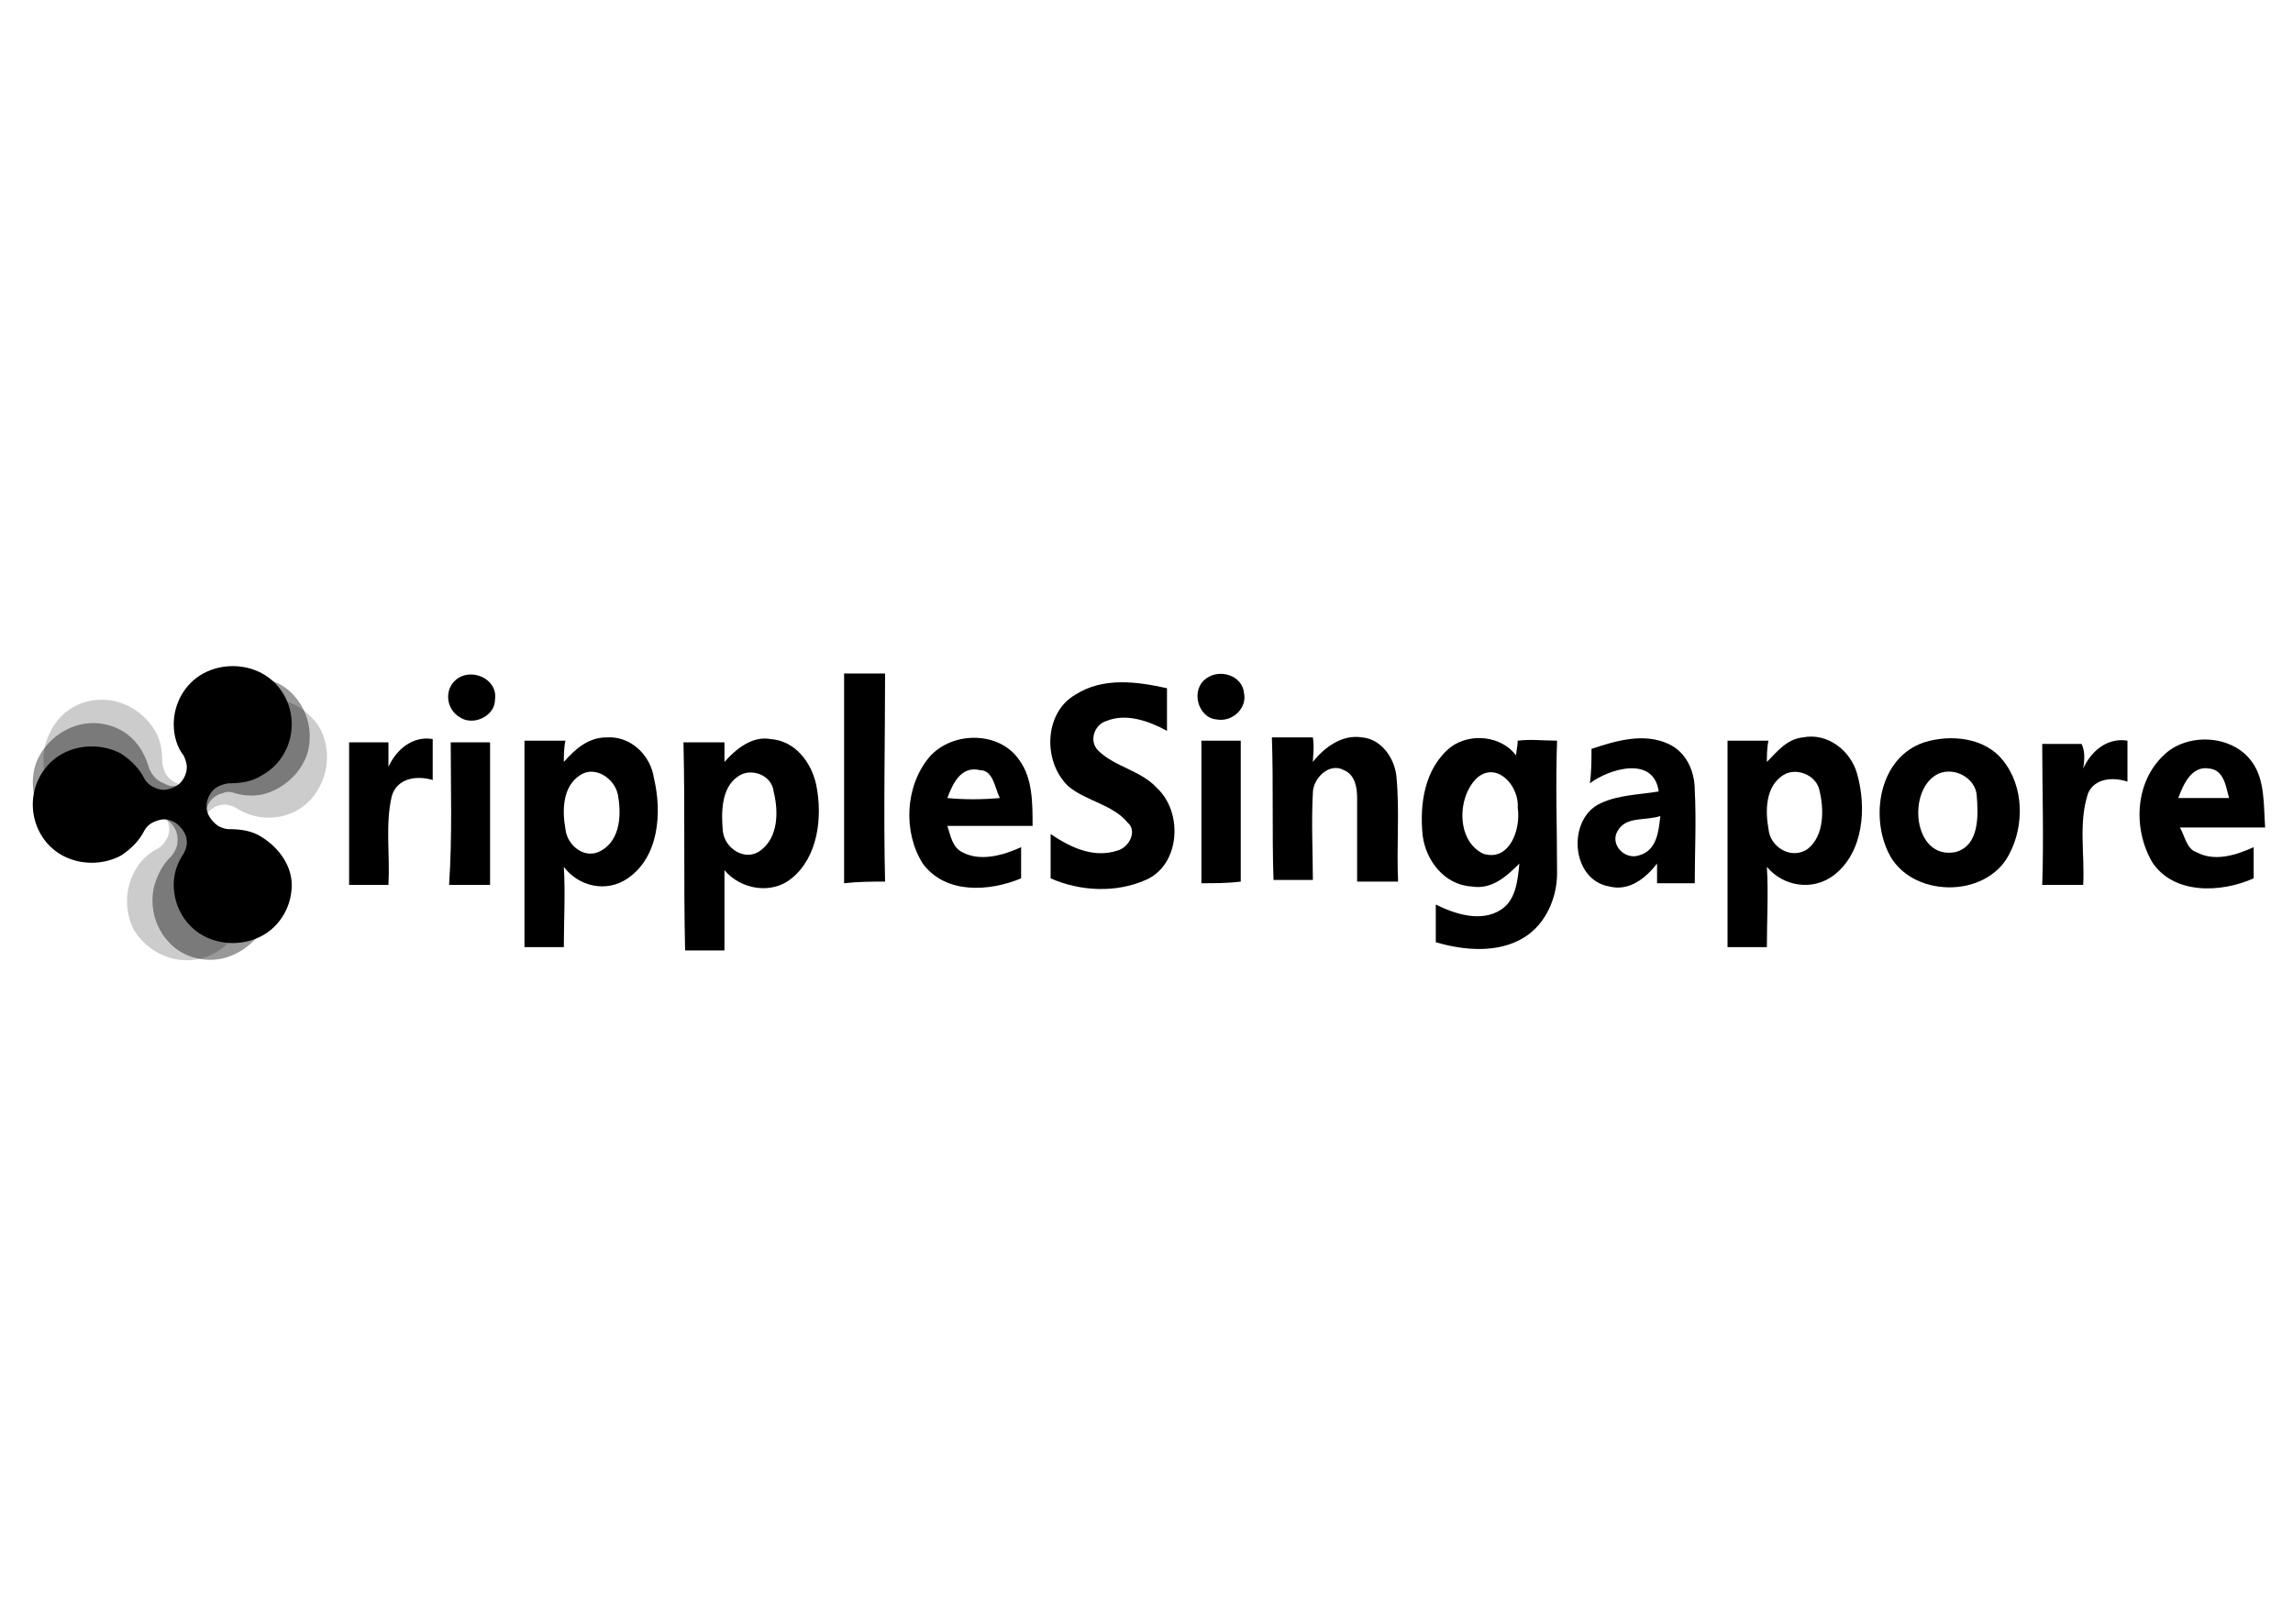
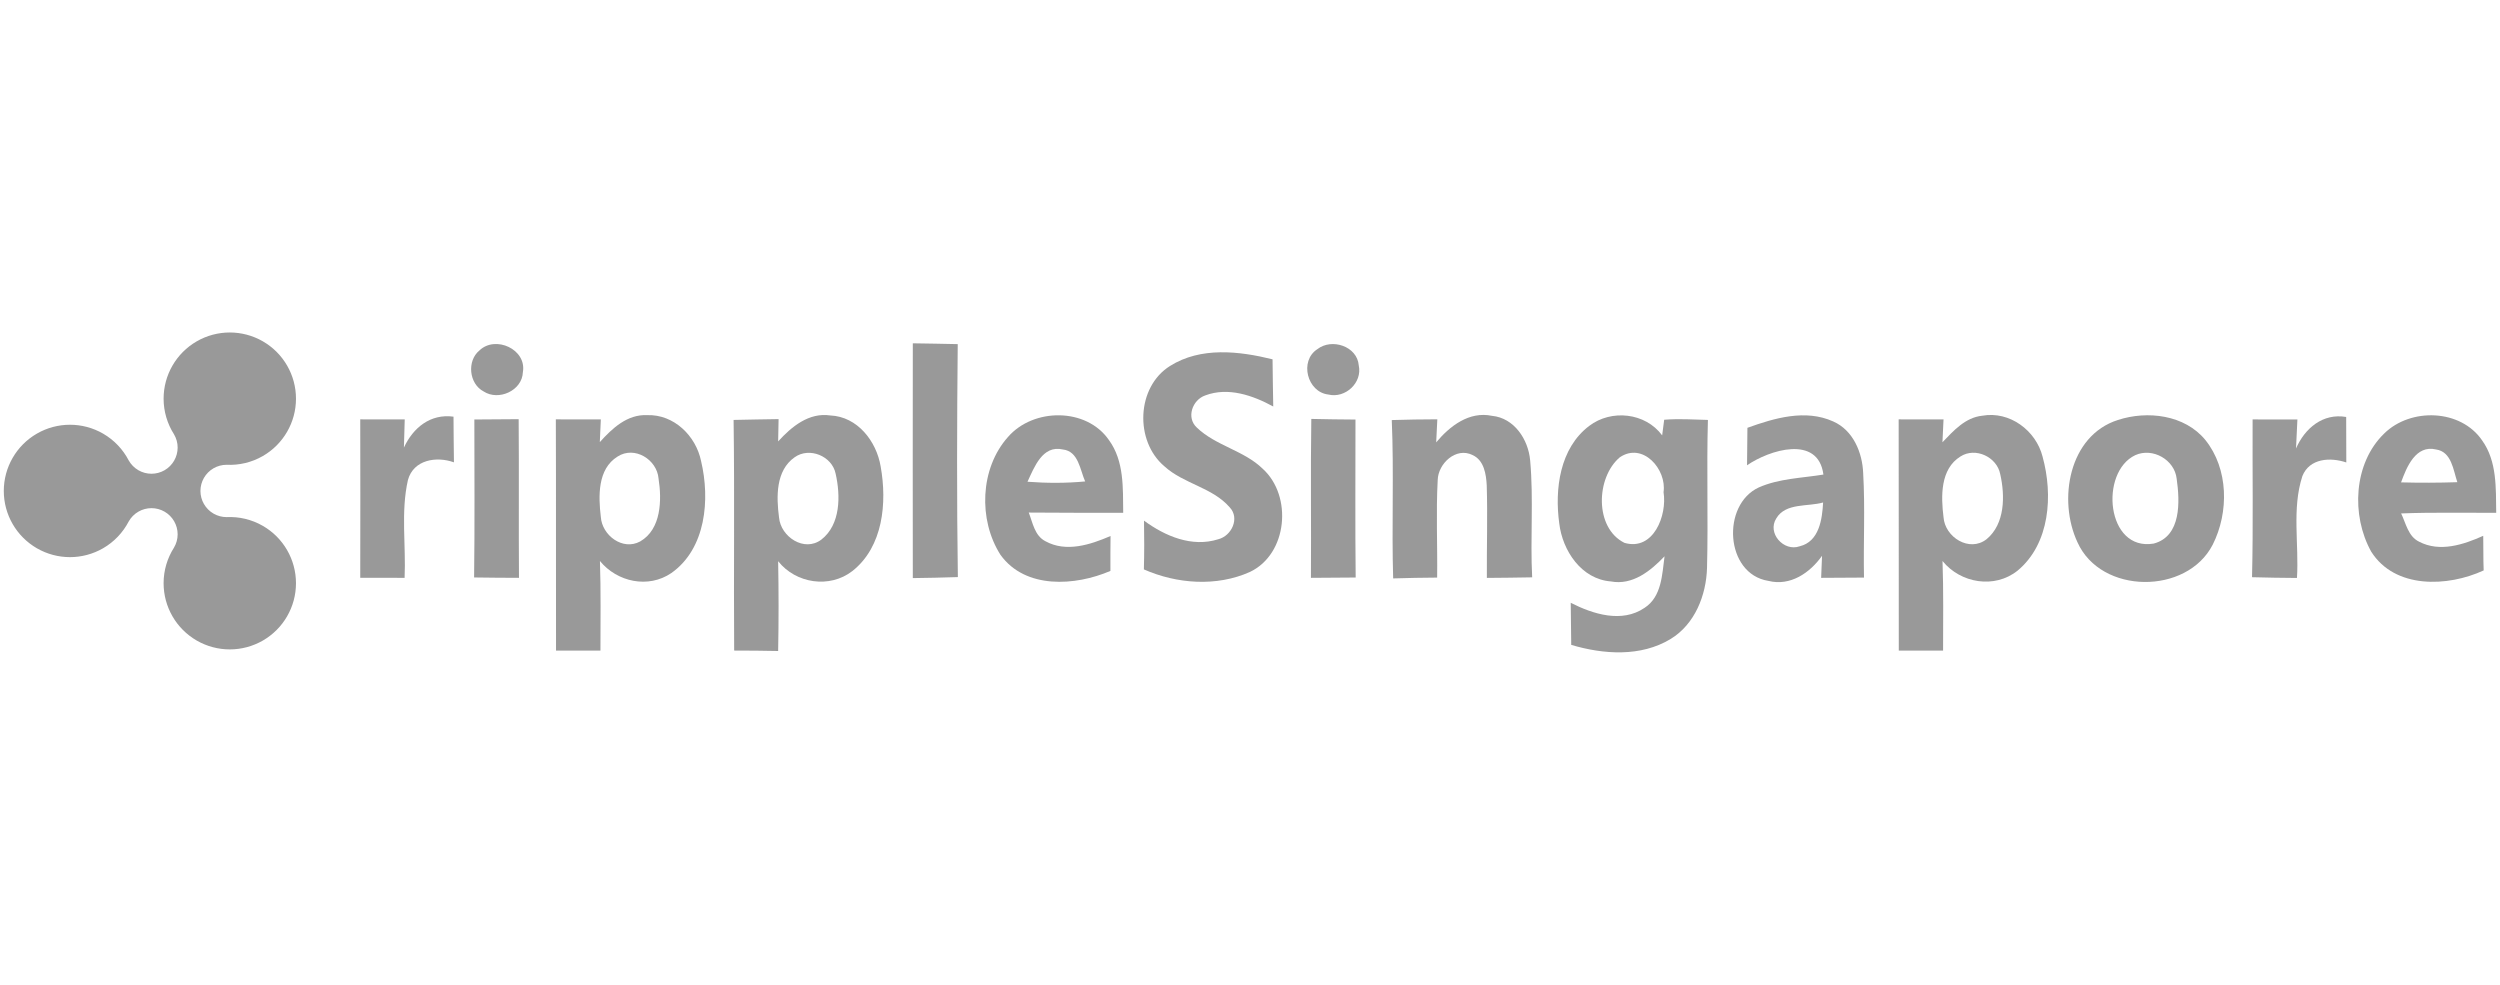
- <svg xmlns="http://www.w3.org/2000/svg" version="1.1" id="Layer_1" x="0px" y="0px" viewBox="0 0 139.9 99.1" enable-background="new 0 0 139.9 99.1" xml:space="preserve">
-   <g>
-     <rect x="0" y="0" fill="none" width="139.9" height="99.1" />
+ <svg xmlns="http://www.w3.org/2000/svg" version="1.1" x="0px" y="0px" viewBox="0 0 660 260" style="enable-background:new 0 0 660 260;" xml:space="preserve">
+   <g id="ripplesingapore.logo.grayscale">
    <g>
-       <path opacity="0.2" d="M14.5,53.1c-0.4-0.6-0.9-1.1-1.5-1.4c-0.2-0.1-0.4-0.3-0.5-0.5c-0.3-0.4-0.3-1,0-1.4s0.7-0.7,1.2-0.7    c0.3,0,0.5,0.1,0.7,0.2c0.6,0.4,1.3,0.6,2,0.6c1.3,0,2.5-0.7,3.1-1.9c0.6-1.1,0.6-2.5,0-3.6c-0.7-1.1-1.9-1.8-3.2-1.8    c-1.3,0-2.5,0.7-3.1,1.9c-0.3,0.6-0.5,1.3-0.5,2c0,0.3-0.1,0.5-0.2,0.7c-0.2,0.4-0.7,0.7-1.2,0.7c-0.3,0-0.5-0.1-0.7-0.2    c-0.2-0.1-0.4-0.3-0.5-0.5c-0.1-0.2-0.2-0.5-0.2-0.7c0-0.7-0.1-1.4-0.5-2c-0.7-1.1-1.9-1.8-3.2-1.8c-1.3,0-2.5,0.7-3.1,1.9    c-0.6,1.1-0.6,2.5,0,3.6c0.7,1.1,1.9,1.8,3.2,1.8c0.7,0,1.4-0.2,1.9-0.6c0.2-0.1,0.5-0.2,0.7-0.2c0.3,0,0.5,0.1,0.7,0.2    c0.2,0.1,0.4,0.3,0.5,0.5c0.3,0.4,0.3,1,0,1.4c-0.1,0.2-0.3,0.4-0.5,0.5c-0.6,0.3-1.1,0.8-1.4,1.4c-0.6,1.1-0.6,2.5,0,3.6    c0.7,1.1,1.9,1.8,3.2,1.8c1.3,0,2.5-0.7,3.1-1.9C15.1,55.6,15.1,54.2,14.5,53.1z" />
-       <path opacity="0.4" d="M15.4,52.1c-0.5-0.5-1.1-0.8-1.8-0.9c-0.2-0.1-0.5-0.2-0.6-0.4c-0.4-0.4-0.5-0.9-0.4-1.4    c0.1-0.5,0.5-0.9,1-1c0.2-0.1,0.5-0.1,0.7,0c0.7,0.2,1.4,0.2,2,0c1.2-0.4,2.2-1.4,2.5-2.6c0.3-1.3-0.1-2.6-1-3.5    c-0.9-0.9-2.3-1.2-3.5-0.8c-1.2,0.4-2.2,1.4-2.5,2.6c-0.2,0.7-0.1,1.4,0.1,2c0.1,0.2,0.1,0.5,0,0.8c-0.1,0.5-0.5,0.9-1,1    c-0.2,0.1-0.5,0.1-0.7,0c-0.2-0.1-0.5-0.2-0.7-0.4c-0.2-0.2-0.3-0.4-0.4-0.6c-0.2-0.7-0.5-1.3-1-1.8c-0.9-0.9-2.3-1.2-3.5-0.8    c-1.2,0.4-2.2,1.4-2.5,2.6c-0.3,1.3,0.1,2.6,1,3.5c0.9,0.9,2.3,1.2,3.5,0.8c0.7-0.2,1.3-0.6,1.7-1.1C8.5,50,8.7,49.9,9,49.8    c0.2-0.1,0.5-0.1,0.7,0c0.2,0.1,0.5,0.2,0.7,0.4c0.4,0.4,0.5,0.9,0.4,1.4c-0.1,0.3-0.2,0.5-0.4,0.7c-0.5,0.5-0.8,1.1-1,1.8    c-0.3,1.3,0.1,2.6,1,3.5c0.9,0.9,2.3,1.2,3.5,0.8c1.2-0.4,2.2-1.4,2.5-2.6C16.7,54.4,16.3,53,15.4,52.1z" />
      <g>
-         <path d="M51.5,41.1c0.8,0,1.6,0,2.5,0c0,4.2-0.1,8.5,0,12.7c-0.8,0-1.6,0-2.5,0.1C51.5,49.7,51.5,45.4,51.5,41.1z" />
-         <path d="M27.8,41.5c0.9-0.8,2.6-0.1,2.4,1.2c0,1-1.3,1.6-2.1,1.1C27.2,43.3,27.1,42.1,27.8,41.5z" />
-         <path d="M73.6,41.4c0.8-0.6,2.2-0.2,2.3,0.9c0.2,0.9-0.7,1.8-1.7,1.6C73.1,43.8,72.6,42.1,73.6,41.4z" />
-         <path d="M65.6,42.4c1.7-1.1,3.8-0.8,5.6-0.4c0,0.9,0,1.7,0,2.6c-1.1-0.6-2.5-1.1-3.7-0.6c-0.7,0.2-1.1,1.2-0.5,1.8     c1,1,2.6,1.2,3.6,2.3c1.6,1.5,1.4,4.7-0.7,5.6c-1.8,0.8-4,0.7-5.8-0.1c0-0.9,0-1.8,0-2.7c1.2,0.8,2.6,1.5,4.1,1     c0.7-0.2,1.2-1.2,0.6-1.7c-0.9-1.1-2.5-1.3-3.6-2.2C63.6,46.5,63.7,43.5,65.6,42.4z" />
        <g>
-           <path d="M34.4,46.5c0.7-0.8,1.5-1.5,2.6-1.5c1.5-0.1,2.7,1.1,2.9,2.5c0.5,2.1,0.3,4.8-1.6,6.1c-1.3,0.9-3,0.5-3.9-0.7      c0.1,1.6,0,3.3,0,4.9c-0.8,0-1.6,0-2.4,0c0-4.2,0-8.4,0-12.6c0.8,0,1.6,0,2.5,0C34.4,45.6,34.4,46.2,34.4,46.5z M35.4,47.3      c-1.1,0.7-1.1,2.2-0.9,3.3c0.1,1,1.2,1.9,2.2,1.3c1.2-0.7,1.2-2.3,1-3.4C37.5,47.5,36.3,46.7,35.4,47.3z" />
+           <g>
+             <path style="fill:#999999;" d="M240.981,90.633c3.943,0.067,7.902,0.116,11.861,0.216c-0.2,20.495-0.266,41.007,0.033,61.502       c-3.959,0.15-7.935,0.2-11.894,0.266C240.948,131.956,240.964,111.294,240.981,90.633z" />
+           </g>
+           <g>
+             <path style="fill:#999999;" d="M126.578,92.513c4.209-4.059,12.527-0.299,11.462,5.739c-0.166,4.874-6.421,7.669-10.364,5.09       C123.8,101.313,123.218,95.257,126.578,92.513z" />
+           </g>
+           <g>
+             <path style="fill:#999999;" d="M347.782,92.18c3.793-2.978,10.53-0.782,10.93,4.292c0.998,4.575-3.56,8.767-8.018,7.686       C345.087,103.525,342.974,95.274,347.782,92.18z" />
+           </g>
+           <g>
+             <path style="fill:#999999;" d="M308.904,96.605c8.102-5.09,18.216-3.926,27.049-1.747c0.067,4.159,0.083,8.301,0.183,12.46       c-5.39-2.944-11.911-5.207-17.95-2.928c-3.41,1.181-5.074,5.872-2.229,8.484c5.007,4.824,12.427,6.022,17.417,10.896       c7.902,7.187,6.554,22.491-3.377,27.216c-8.817,3.959-19.297,3.177-28.014-0.665c0.116-4.292,0.116-8.584,0.033-12.876       c5.556,4.092,12.676,7.137,19.63,4.908c3.493-0.882,5.723-5.556,2.994-8.418c-4.542-5.257-12.144-6.188-17.218-10.813       C299.505,116.468,299.987,102.161,308.904,96.605z" />
+           </g>
+           <g>
+             <g>
+               <path style="fill:#999999;" d="M158.352,116.717c3.261-3.627,7.236-7.37,12.493-7.12c7.053-0.25,12.876,5.456,14.24,12.127        c2.396,10.081,1.314,23.107-7.852,29.561c-6.089,4.159-14.307,2.362-18.848-3.177c0.266,7.885,0.133,15.771,0.133,23.656        c-3.909,0-7.819,0-11.728,0c-0.05-20.345,0.033-40.691-0.05-61.053c3.959,0.017,7.919,0.017,11.878,0.017        C158.552,112.226,158.419,115.22,158.352,116.717z M163.043,120.527c-5.323,3.294-5.074,10.48-4.425,15.937        c0.316,4.874,5.789,9,10.397,6.471c5.59-3.227,5.723-10.963,4.841-16.602C173.441,121.309,167.518,117.632,163.043,120.527z" />
+             </g>
+           </g>
+           <g>
+             <g>
+               <path style="fill:#999999;" d="M193.669,110.862c3.959-0.1,7.919-0.15,11.878-0.216c-0.033,1.464-0.083,4.408-0.116,5.889        c3.51-3.876,8.135-7.702,13.758-6.854c7.187,0.299,12.211,6.821,13.308,13.491c1.713,9.516,0.665,21.177-7.469,27.582        c-5.989,4.658-14.922,3.31-19.597-2.595c0.15,7.902,0.15,15.804,0,23.706c-3.876-0.083-7.736-0.116-11.612-0.116        C193.669,151.452,193.952,131.157,193.669,110.862z M209.773,120.726c-5.007,3.51-4.824,10.464-4.109,15.887        c0.449,5.107,6.671,9.249,11.179,5.839c5.124-3.993,5.074-11.628,3.76-17.417        C219.654,120.394,213.665,117.932,209.773,120.726z" />
+             </g>
+           </g>
+           <g>
+             <g>
+               <path style="fill:#999999;" d="M266.117,115.353c6.688-7.702,20.695-7.802,26.634,0.815c4.059,5.54,3.693,12.693,3.776,19.214        c-8.318-0.017-16.619,0.017-24.937-0.067c1.048,2.678,1.547,6.089,4.375,7.553c5.49,3.044,11.894,0.932,17.218-1.364        c-0.05,3.061-0.033,6.139-0.033,9.216c-9.266,3.993-22.441,4.874-29.012-4.225        C258.232,137.262,258.698,123.638,266.117,115.353z M271.258,127.181c5.057,0.383,10.164,0.399,15.222-0.083        c-1.347-3.011-1.747-7.985-5.889-8.434C275.2,117.416,273.038,123.388,271.258,127.181z" />
+             </g>
+           </g>
+           <g>
+             <path style="fill:#999999;" d="M379.156,116.784c3.593-4.309,8.717-8.268,14.723-7.004c5.889,0.566,9.599,6.255,10.081,11.761       c0.932,10.264,0,20.595,0.532,30.876c-3.976,0.083-7.968,0.116-11.961,0.15c-0.05-8.135,0.216-16.286-0.033-24.421       c-0.15-2.945-0.715-6.671-3.76-8.018c-4.359-2.179-9.066,2.262-9.183,6.588c-0.466,8.584-0.033,17.185-0.15,25.769       c-3.876,0.033-7.752,0.083-11.612,0.216c-0.416-13.941,0.233-27.881-0.366-41.805c4.009-0.133,8.018-0.183,12.028-0.2       C379.389,112.209,379.239,115.253,379.156,116.784z" />
+           </g>
+           <g>
+             <g>
+               <path style="fill:#999999;" d="M419.547,112.442c5.839-4.458,14.822-3.51,19.264,2.495c0.133-1.031,0.399-3.094,0.532-4.126        c3.826-0.299,7.686-0.067,11.545,0.05c-0.366,13.009,0.1,26.018-0.233,39.027c-0.2,7.253-3.194,14.889-9.599,18.798        c-7.885,4.791-17.75,4.092-26.251,1.564c-0.033-3.71-0.067-7.419-0.133-11.113c5.872,2.994,13.508,5.423,19.497,1.331        c4.542-2.945,4.625-8.833,5.273-13.608c-3.676,3.859-8.434,7.719-14.173,6.638c-7.785-0.599-12.776-8.118-13.625-15.321        C410.398,129.144,411.779,118.314,419.547,112.442z M427.632,120.726c-6.305,5.323-6.737,18.648,1.231,22.591        c7.669,2.213,11.296-7.286,10.314-13.375C440.059,123.887,433.688,116.618,427.632,120.726z" />
+             </g>
+           </g>
+           <g>
+             <g>
+               <path style="fill:#999999;" d="M461.319,112.941c7.153-2.579,15.305-4.991,22.641-1.68c5.273,2.312,7.719,8.218,7.919,13.674        c0.532,9.166,0.033,18.366,0.216,27.549c-3.776,0.017-7.553,0.05-11.312,0.067c0.05-1.464,0.166-4.359,0.233-5.822        c-3.194,4.525-8.401,8.085-14.174,6.621c-11.445-1.83-12.427-20.112-2.512-24.671c5.34-2.362,11.345-2.462,17.051-3.394        c-1.381-10.564-14.273-6.521-20.162-2.445C461.269,119.545,461.303,116.235,461.319,112.941z M468.955,136.83        c-2.512,3.893,1.946,8.9,6.172,7.386c5.14-1.248,5.939-7.137,6.172-11.562C477.273,133.819,471.434,132.687,468.955,136.83z" />
+             </g>
+           </g>
+           <g>
+             <g>
+               <path style="fill:#999999;" d="M512.807,116.751c2.944-3.044,6.022-6.538,10.53-7.004c7.203-1.281,14.157,3.893,15.904,10.813        c2.778,10.081,1.996,22.957-6.604,30.094c-6.055,4.841-15.039,3.344-19.813-2.545c0.283,7.885,0.15,15.771,0.15,23.656        c-3.909,0-7.802,0-11.695,0c-0.033-20.345,0.017-40.691-0.033-61.053c3.943,0.017,7.885,0.017,11.845,0.017        C513.006,112.242,512.873,115.237,512.807,116.751z M517.564,120.51c-5.357,3.31-5.157,10.53-4.475,16.02        c0.366,5.29,6.837,9.366,11.362,5.822c4.891-4.026,4.907-11.479,3.61-17.168C527.196,120.643,521.524,117.965,517.564,120.51z        " />
+             </g>
+           </g>
+           <g>
+             <g>
+               <path style="fill:#999999;" d="M559.12,110.878c7.802-2.545,17.634-1.381,23.09,5.273c6.155,7.652,6.255,19.098,1.946,27.648        c-6.837,13.292-29.511,13.159-35.7-0.632C543.25,132.055,546.128,115.02,559.12,110.878z M563.711,120.161        c-9.499,4.492-7.669,25.469,4.874,23.34c7.336-1.946,6.904-11.179,6.055-17.118        C574.092,121.375,568.319,118.081,563.711,120.161z" />
+             </g>
+           </g>
+           <g>
+             <path style="fill:#999999;" d="M606.149,118.398c2.312-5.323,7.087-9.382,13.242-8.318c0.017,4.009,0.017,8.002,0.033,12.011       c-4.225-1.431-9.715-1.115-11.595,3.593c-2.811,8.634-0.865,17.966-1.431,26.9c-3.959-0.033-7.902-0.083-11.861-0.2       c0.333-13.874,0.083-27.765,0.15-41.656c3.943,0,7.885,0,11.828,0.017C606.398,113.29,606.282,115.852,606.149,118.398z" />
+           </g>
+           <g>
+             <g>
+               <path style="fill:#999999;" d="M629.439,114.438c6.97-6.854,20.179-6.488,25.852,1.847c3.959,5.523,3.61,12.626,3.71,19.098        c-8.368,0.033-16.752-0.166-25.103,0.166c1.281,2.628,1.847,6.055,4.741,7.453c5.456,2.861,11.711,0.799,16.935-1.547        c0.067,3.044-0.017,6.089,0.116,9.133c-9.499,4.392-23.44,4.941-29.695-4.957C620.672,136.081,621.304,122.29,629.439,114.438        z M633.88,127.347c4.941,0.133,9.898,0.116,14.856-0.05c-1.065-3.144-1.497-8.035-5.606-8.634        C637.723,117.366,635.328,123.372,633.88,127.347z" />
+             </g>
+           </g>
+           <g>
+             <path style="fill:#999999;" d="M95.104,110.712c3.909,0.017,7.835,0.017,11.745,0.017c-0.067,2.479-0.133,4.957-0.216,7.436       c2.412-5.24,7.004-9,13.092-8.168c0.033,4.026,0.05,8.035,0.116,12.061c-4.608-1.664-10.663-0.715-12.144,4.658       c-1.913,8.434-0.499,17.251-0.882,25.835c-3.909-0.017-7.819-0.017-11.711-0.017C95.137,138.593,95.137,124.652,95.104,110.712       z" />
+           </g>
+           <g>
+             <path style="fill:#999999;" d="M125.231,110.745c3.909-0.017,7.802-0.033,11.695-0.083c0.116,13.957-0.017,27.931,0.083,41.888       c-3.959-0.017-7.902-0.033-11.845-0.1C125.347,138.56,125.231,124.652,125.231,110.745z" />
+           </g>
+           <g>
+             <path style="fill:#999999;" d="M346.085,152.55c0.1-13.991-0.116-27.964,0.1-41.955c3.893,0.1,7.769,0.133,11.662,0.166       c0,13.907-0.1,27.798,0.05,41.705C353.953,152.517,350.011,152.534,346.085,152.55z" />
+           </g>
        </g>
-         <g>
-           <path d="M41.7,45.3c0.8,0,1.6,0,2.5,0c0,0.3,0,0.9,0,1.2c0.7-0.8,1.7-1.6,2.8-1.4c1.5,0.1,2.5,1.4,2.8,2.8      c0.4,2,0.1,4.4-1.5,5.7c-1.2,1-3.1,0.7-4.1-0.5c0,1.6,0,3.3,0,4.9c-0.8,0-1.6,0-2.4,0C41.7,53.7,41.8,49.5,41.7,45.3z M45,47.4      c-1,0.7-1,2.2-0.9,3.3c0.1,1.1,1.4,1.9,2.3,1.2c1.1-0.8,1.1-2.4,0.8-3.6C47.1,47.3,45.8,46.8,45,47.4z" />
-         </g>
-         <g>
-           <path d="M56.7,46.2c1.4-1.6,4.3-1.6,5.5,0.2c0.8,1.1,0.8,2.6,0.8,4c-1.7,0-3.4,0-5.2,0c0.2,0.6,0.3,1.3,0.9,1.6      c1.1,0.6,2.5,0.2,3.6-0.3c0,0.6,0,1.3,0,1.9c-1.9,0.8-4.6,1-6-0.9C55.1,50.8,55.2,48,56.7,46.2z M57.8,48.7c1,0.1,2.1,0.1,3.2,0      c-0.3-0.6-0.4-1.7-1.2-1.7C58.6,46.7,58.1,47.9,57.8,48.7z" />
-         </g>
-         <path d="M80.1,46.5c0.7-0.9,1.8-1.7,3-1.5c1.2,0.1,2,1.3,2.1,2.4c0.2,2.1,0,4.3,0.1,6.4c-0.8,0-1.7,0-2.5,0c0-1.7,0-3.4,0-5.1     c0-0.6-0.1-1.4-0.8-1.7c-0.9-0.5-1.9,0.5-1.9,1.4c-0.1,1.8,0,3.6,0,5.3c-0.8,0-1.6,0-2.4,0c-0.1-2.9,0-5.8-0.1-8.7     c0.8,0,1.7,0,2.5,0C80.2,45.6,80.1,46.2,80.1,46.5z" />
-         <g>
-           <path d="M88.5,45.6c1.2-0.9,3.1-0.7,4,0.5c0-0.2,0.1-0.6,0.1-0.9c0.8-0.1,1.6,0,2.4,0c-0.1,2.7,0,5.4,0,8.1c0,1.5-0.7,3.1-2,3.9      c-1.6,1-3.7,0.8-5.4,0.3c0-0.8,0-1.5,0-2.3c1.2,0.6,2.8,1.1,4,0.3c0.9-0.6,1-1.8,1.1-2.8c-0.8,0.8-1.7,1.6-2.9,1.4      C88.1,54,87,52.5,86.8,51C86.6,49.1,86.9,46.9,88.5,45.6z M90.2,47.4c-1.3,1.1-1.4,3.9,0.3,4.7c1.6,0.5,2.3-1.5,2.1-2.8      C92.7,48,91.4,46.5,90.2,47.4z" />
-         </g>
-         <g>
-           <path d="M97.1,45.7c1.5-0.5,3.2-1,4.7-0.3c1.1,0.5,1.6,1.7,1.6,2.8c0.1,1.9,0,3.8,0,5.7c-0.8,0-1.6,0-2.3,0c0-0.3,0-0.9,0-1.2      c-0.7,0.9-1.7,1.7-2.9,1.4c-2.4-0.4-2.6-4.2-0.5-5.1c1.1-0.5,2.3-0.5,3.5-0.7c-0.3-2.2-3-1.4-4.2-0.5      C97.1,47.1,97.1,46.4,97.1,45.7z M98.7,50.7c-0.5,0.8,0.4,1.8,1.3,1.5c1.1-0.3,1.2-1.5,1.3-2.4C100.4,50.1,99.2,49.8,98.7,50.7z      " />
-         </g>
-         <g>
-           <path d="M107.8,46.5c0.6-0.6,1.2-1.4,2.2-1.5c1.5-0.3,2.9,0.8,3.3,2.2c0.6,2.1,0.4,4.8-1.4,6.2c-1.3,1-3.1,0.7-4.1-0.5      c0.1,1.6,0,3.3,0,4.9c-0.8,0-1.6,0-2.4,0c0-4.2,0-8.4,0-12.6c0.8,0,1.6,0,2.5,0C107.8,45.6,107.8,46.2,107.8,46.5z M108.8,47.3      c-1.1,0.7-1.1,2.2-0.9,3.3c0.1,1.1,1.4,1.9,2.4,1.2c1-0.8,1-2.4,0.7-3.6C110.8,47.3,109.6,46.8,108.8,47.3z" />
-         </g>
-         <g>
-           <path d="M117.4,45.3c1.6-0.5,3.7-0.3,4.8,1.1c1.3,1.6,1.3,4,0.4,5.7c-1.4,2.8-6.1,2.7-7.4-0.1C114.1,49.7,114.7,46.2,117.4,45.3      z M118.3,47.2c-2,0.9-1.6,5.3,1,4.8c1.5-0.4,1.4-2.3,1.3-3.5C120.5,47.5,119.3,46.8,118.3,47.2z" />
-         </g>
-         <path d="M127.1,46.9c0.5-1.1,1.5-1.9,2.7-1.7c0,0.8,0,1.7,0,2.5c-0.9-0.3-2-0.2-2.4,0.7c-0.6,1.8-0.2,3.7-0.3,5.6     c-0.8,0-1.6,0-2.5,0c0.1-2.9,0-5.8,0-8.6c0.8,0,1.6,0,2.4,0C127.2,45.8,127.2,46.3,127.1,46.9z" />
-         <g>
-           <path d="M132,46.1c1.4-1.4,4.2-1.3,5.4,0.4c0.8,1.1,0.7,2.6,0.8,4c-1.7,0-3.5,0-5.2,0c0.3,0.5,0.4,1.3,1,1.5      c1.1,0.6,2.4,0.2,3.5-0.3c0,0.6,0,1.3,0,1.9c-2,0.9-4.9,1-6.2-1C130.1,50.5,130.3,47.7,132,46.1z M132.9,48.7c1,0,2.1,0,3.1,0      c-0.2-0.7-0.3-1.7-1.2-1.8C133.7,46.7,133.2,47.9,132.9,48.7z" />
-         </g>
-         <path d="M21.3,45.3c0.8,0,1.6,0,2.4,0c0,0.5,0,1,0,1.5c0.5-1.1,1.5-1.9,2.7-1.7c0,0.8,0,1.7,0,2.5c-1-0.3-2.2-0.1-2.5,1     c-0.4,1.7-0.1,3.6-0.2,5.4c-0.8,0-1.6,0-2.4,0C21.3,51.1,21.3,48.2,21.3,45.3z" />
-         <path d="M27.5,45.3c0.8,0,1.6,0,2.4,0c0,2.9,0,5.8,0,8.7c-0.8,0-1.6,0-2.5,0C27.6,51,27.5,48.2,27.5,45.3z" />
-         <path d="M73.3,53.9c0-2.9,0-5.8,0-8.7c0.8,0,1.6,0,2.4,0c0,2.9,0,5.8,0,8.6C74.9,53.9,74.1,53.9,73.3,53.9z" />
      </g>
-       <g>
-         <path d="M16,51.1c-0.6-0.4-1.3-0.5-2-0.5c-0.3,0-0.5-0.1-0.7-0.2c-0.4-0.3-0.7-0.7-0.7-1.2s0.3-1,0.7-1.2     c0.2-0.1,0.5-0.2,0.7-0.2c0.7,0,1.4-0.1,2-0.5c1.1-0.6,1.8-1.8,1.8-3.1c0-1.3-0.7-2.5-1.8-3.1c-1.1-0.6-2.5-0.6-3.6,0     c-1.1,0.6-1.8,1.8-1.8,3.1c0,0.7,0.2,1.4,0.6,1.9c0.1,0.2,0.2,0.5,0.2,0.7c0,0.5-0.3,1-0.7,1.2c-0.2,0.1-0.5,0.2-0.7,0.2     c-0.3,0-0.5-0.1-0.7-0.2c-0.2-0.1-0.4-0.3-0.5-0.5c-0.3-0.6-0.8-1.1-1.4-1.5c-1.1-0.6-2.5-0.6-3.6,0c-1.1,0.6-1.8,1.8-1.8,3.1     c0,1.3,0.7,2.5,1.8,3.1c1.1,0.6,2.5,0.6,3.6,0c0.6-0.4,1.1-0.9,1.4-1.5c0.1-0.2,0.3-0.4,0.5-0.5c0.2-0.1,0.5-0.2,0.7-0.2     c0.3,0,0.5,0.1,0.7,0.2c0.4,0.3,0.7,0.7,0.7,1.2c0,0.3-0.1,0.5-0.2,0.7c-0.4,0.6-0.6,1.2-0.6,1.9c0,1.3,0.7,2.5,1.8,3.1     c1.1,0.6,2.5,0.6,3.6,0c1.1-0.6,1.8-1.8,1.8-3.1C17.8,52.9,17.1,51.8,16,51.1z" />
-       </g>
+       <path style="fill:#999999;" d="M69.403,138.835c-2.958-1.708-6.291-2.479-9.589-2.318c-1.208-0.002-2.399-0.322-3.446-0.925    c-2.13-1.23-3.453-3.522-3.453-5.982c0-2.46,1.323-4.752,3.453-5.982c1.047-0.604,2.239-0.924,3.447-0.925    c3.298,0.16,6.63-0.611,9.588-2.318c5.406-3.122,8.737-8.891,8.737-15.133c0-6.244-3.331-12.012-8.737-15.134    c-5.407-3.122-12.068-3.122-17.475,0c-5.406,3.122-8.737,8.89-8.737,15.134c0,3.386,0.982,6.631,2.741,9.391    c0.621,1.05,0.967,2.262,0.967,3.519c0,2.46-1.323,4.752-3.453,5.981c-1.048,0.605-2.243,0.926-3.454,0.926    c-1.211,0-2.405-0.32-3.453-0.926c-1.086-0.627-1.962-1.531-2.56-2.591c-1.511-2.907-3.832-5.381-6.766-7.076    c-5.407-3.122-12.068-3.122-17.475,0C4.331,117.598,1,123.367,1,129.61c0,6.243,3.331,12.012,8.737,15.133    c5.407,3.122,12.068,3.122,17.475,0c2.933-1.694,5.253-4.167,6.764-7.072c0.598-1.063,1.474-1.967,2.562-2.594    c1.049-0.606,2.243-0.926,3.453-0.926c1.211,0,2.405,0.32,3.453,0.926c2.13,1.23,3.454,3.522,3.454,5.981    c0,1.258-0.346,2.471-0.969,3.521c-1.758,2.76-2.739,6.004-2.739,9.389c0,6.243,3.331,12.012,8.737,15.133    c5.407,3.122,12.068,3.122,17.475,0c5.406-3.121,8.737-8.89,8.737-15.133C78.14,147.725,74.809,141.956,69.403,138.835z" />
    </g>
  </g>
-   <g>
- </g>
-   <g>
- </g>
-   <g>
- </g>
-   <g>
- </g>
-   <g>
- </g>
-   <g>
- </g>
-   <g>
- </g>
-   <g>
- </g>
-   <g>
- </g>
-   <g>
- </g>
-   <g>
- </g>
-   <g>
- </g>
-   <g>
- </g>
-   <g>
- </g>
-   <g>
+   <g id="Layer_1">
</g>
</svg>
